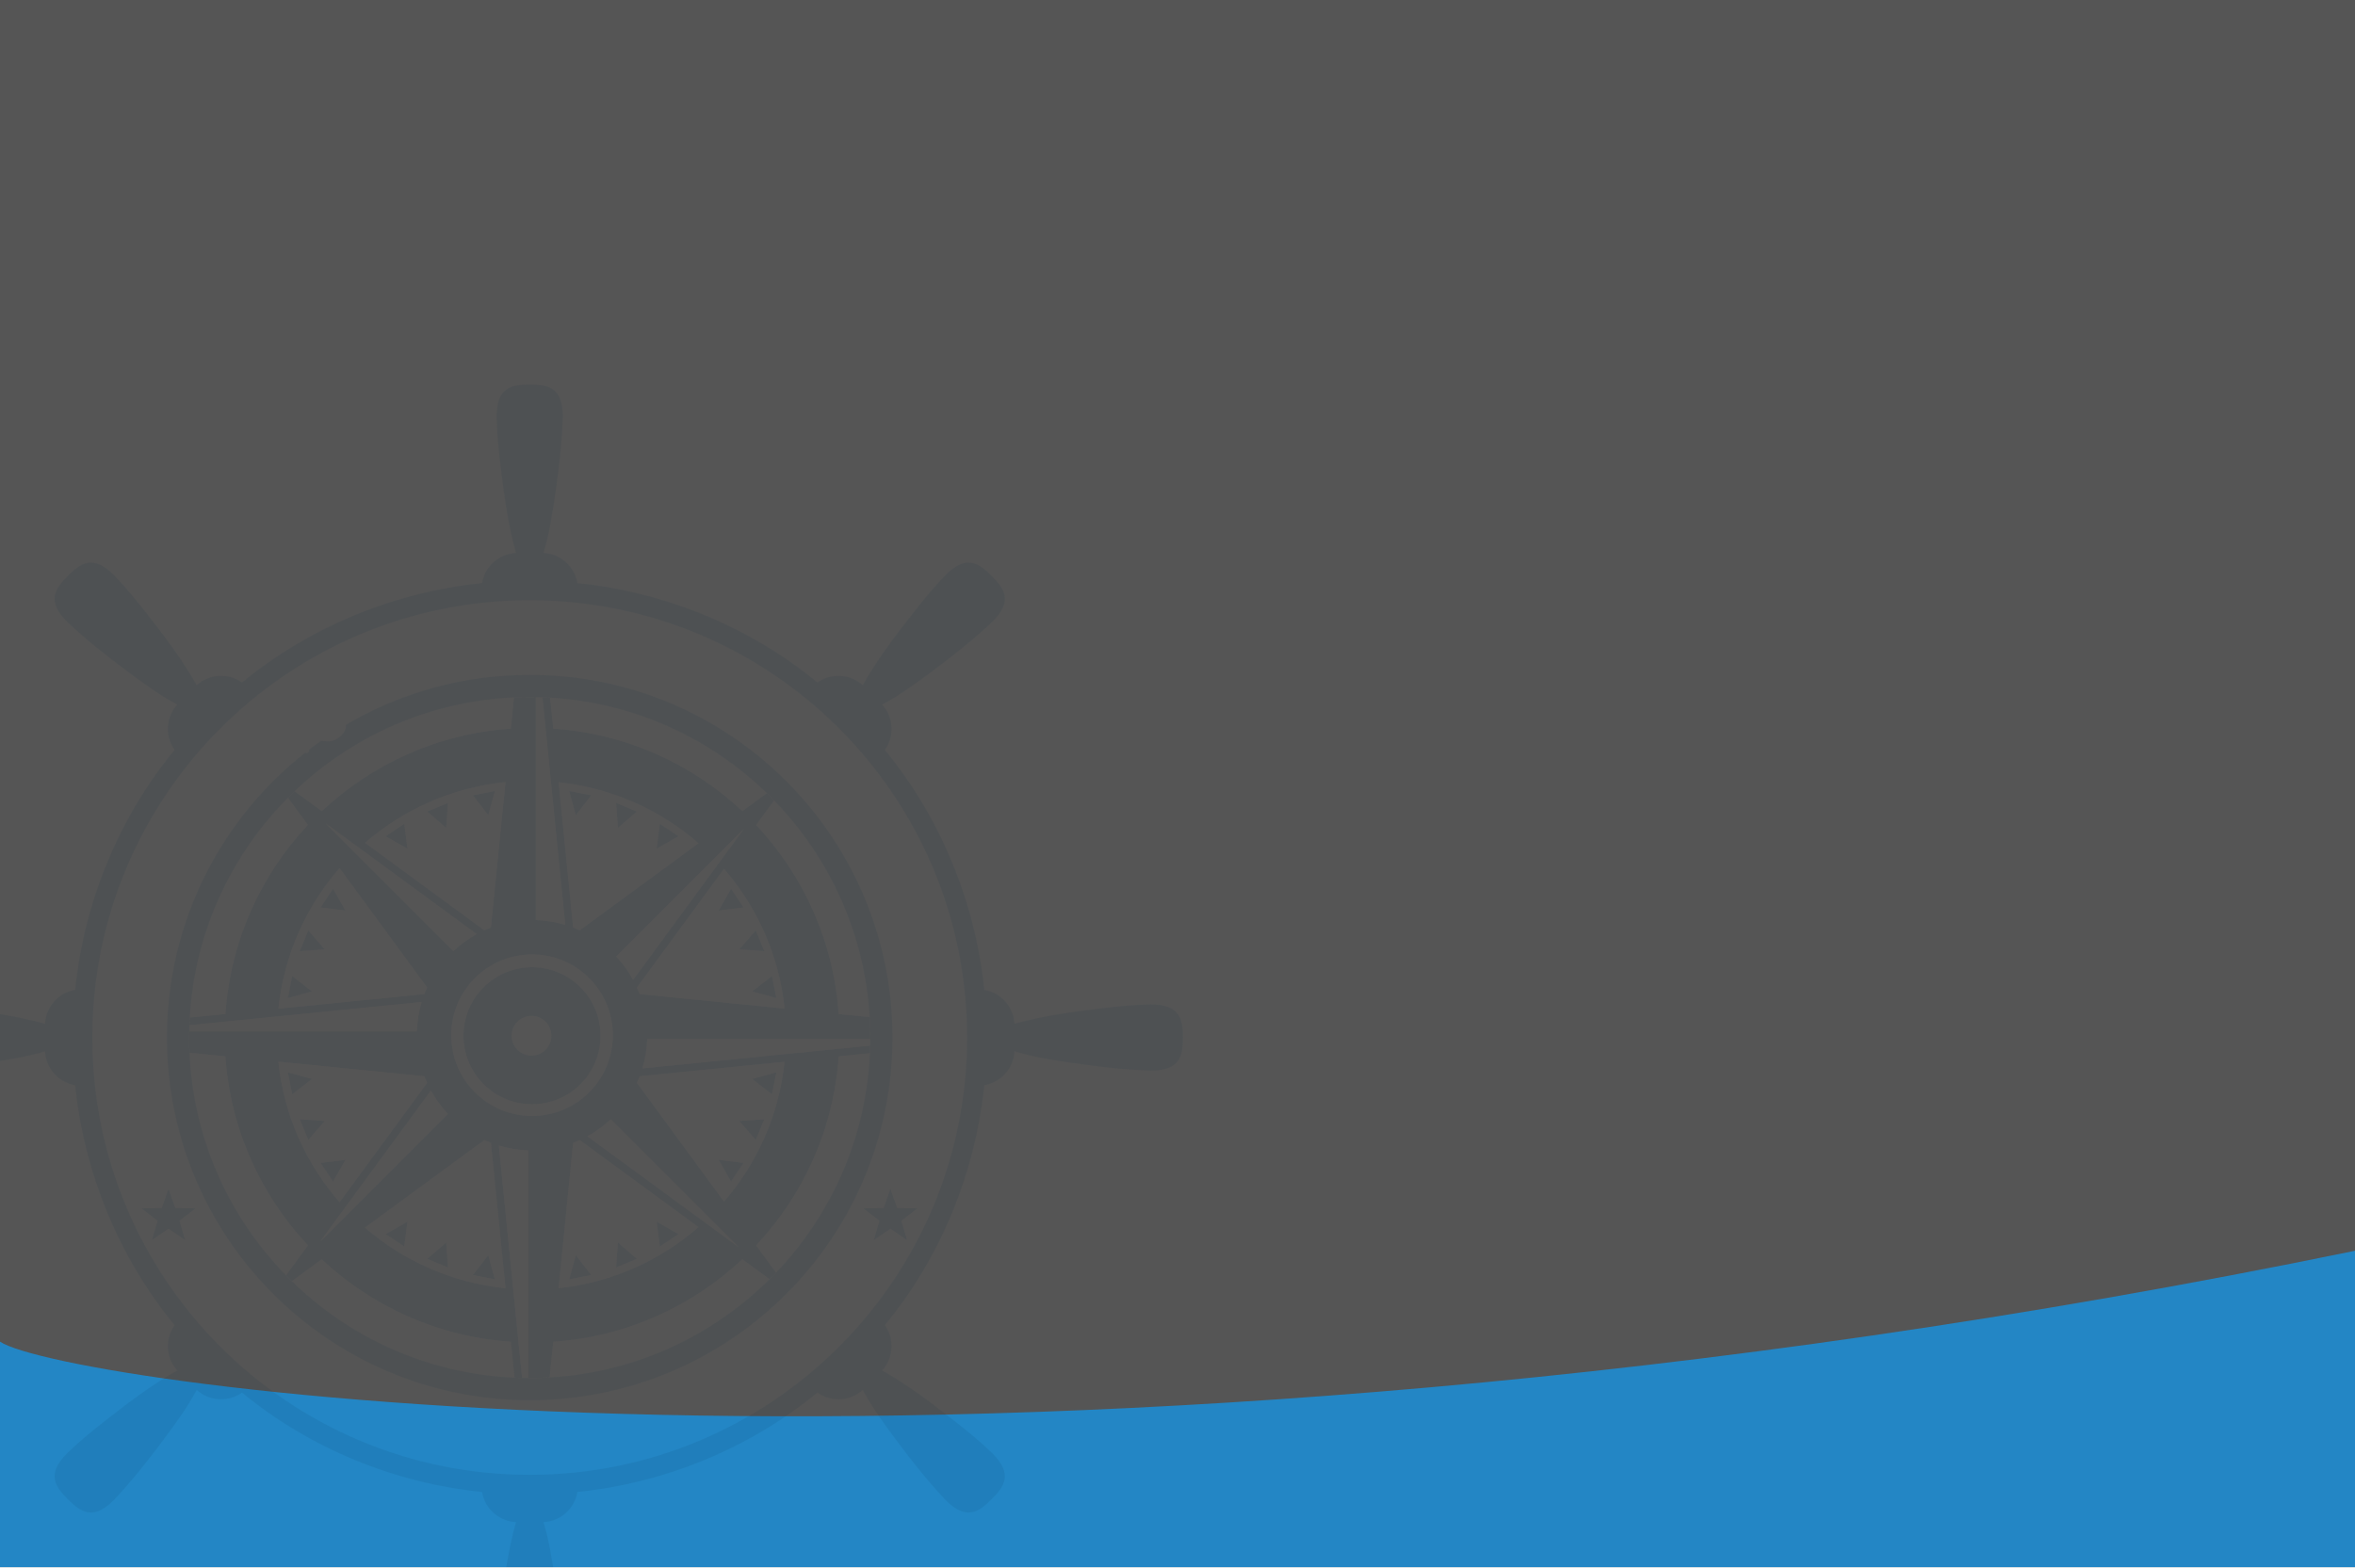
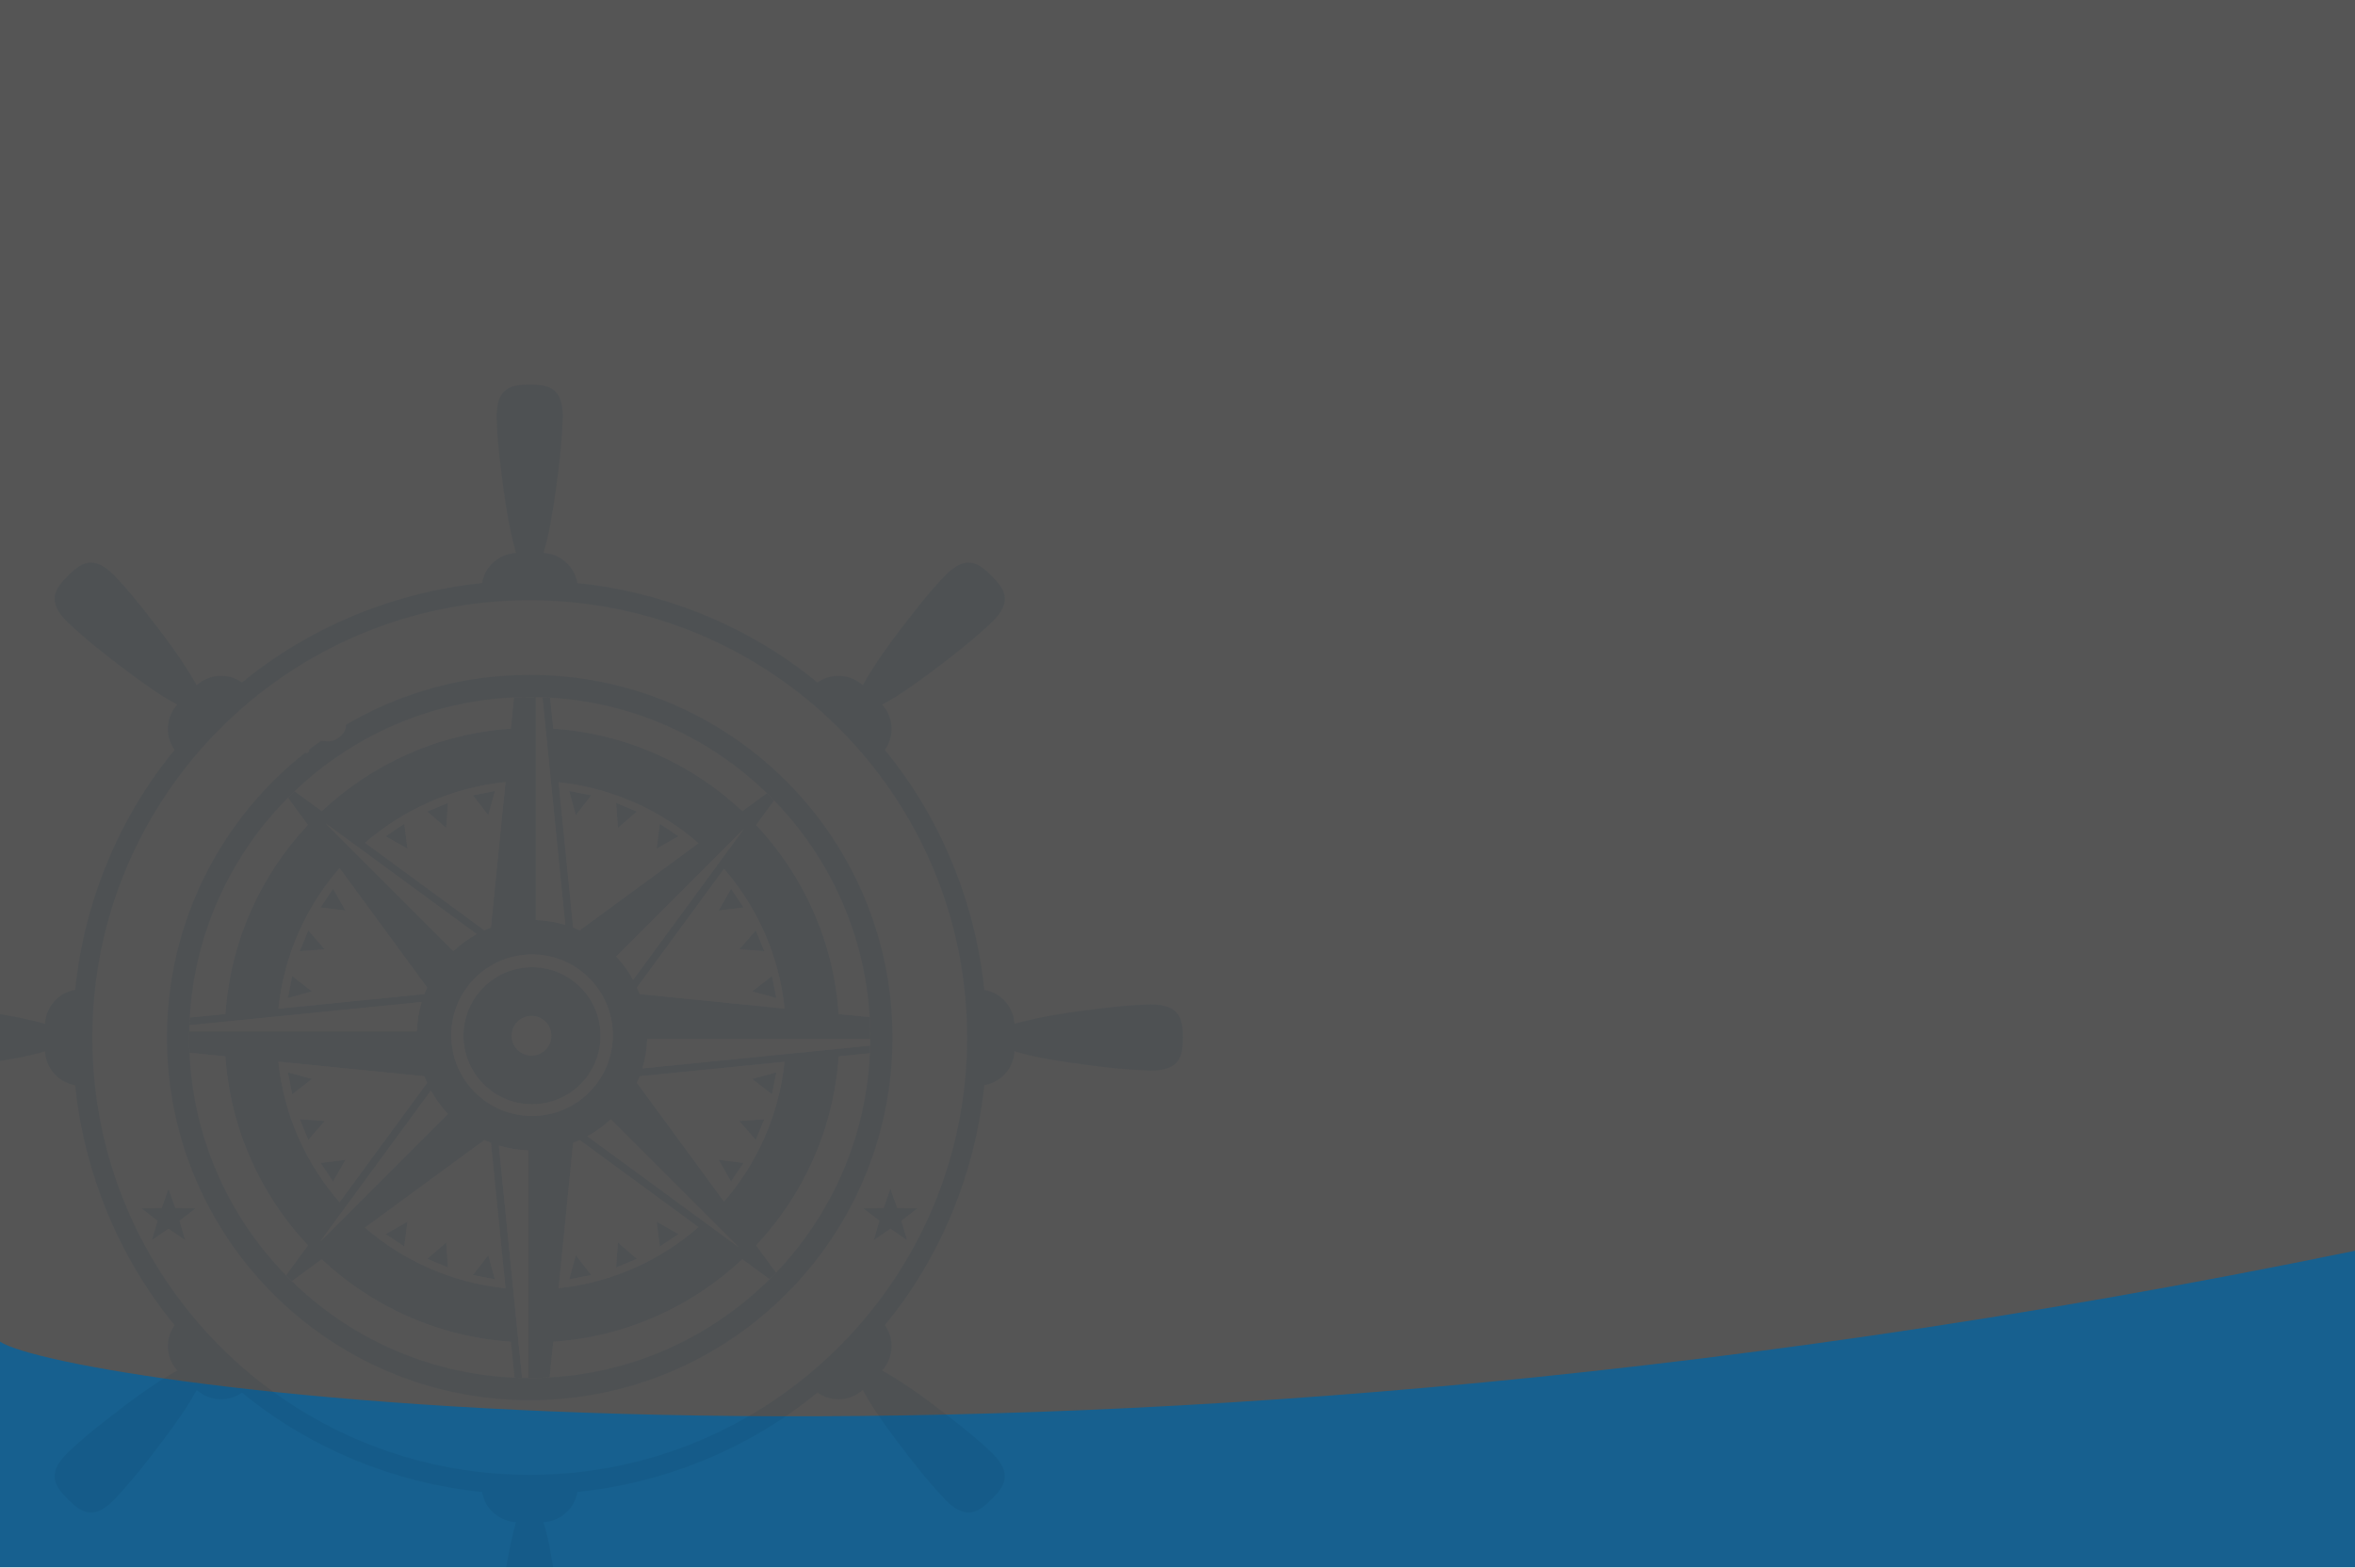
<svg xmlns="http://www.w3.org/2000/svg" width="1280" height="852" viewBox="0 0 1280 852" fill="none">
  <rect width="1280" height="852" fill="#555555" />
-   <path d="M1280 852H0V729.425C34.4 752.472 551.5 829.97 1280 680V852Z" fill="#2386C5" />
+   <path d="M1280 852H0V729.425C34.4 752.472 551.5 829.97 1280 680V852Z" fill="#17608F" />
  <g clip-path="url(#clip0_50_569)">
    <mask id="mask0_50_569" style="mask-type:luminance" maskUnits="userSpaceOnUse" x="309" y="429" width="13" height="15">
      <path d="M312.958 443.287L309.309 429.996L321.401 432.393L312.958 443.287Z" fill="white" />
    </mask>
    <g mask="url(#mask0_50_569)">
      <path d="M312.958 443.287L309.309 429.996L321.401 432.393L312.958 443.287Z" fill="#003049" fill-opacity="0.08" />
    </g>
    <mask id="mask1_50_569" style="mask-type:luminance" maskUnits="userSpaceOnUse" x="334" y="436" width="13" height="15">
      <path d="M335.811 450.22L334.84 436.474L346.223 441.197L335.811 450.22Z" fill="white" />
    </mask>
    <g mask="url(#mask1_50_569)">
      <path d="M335.811 450.22L334.84 436.474L346.223 441.197L335.811 450.22Z" fill="#003049" fill-opacity="0.08" />
    </g>
    <mask id="mask2_50_569" style="mask-type:luminance" maskUnits="userSpaceOnUse" x="356" y="447" width="13" height="15">
      <path d="M356.87 461.48L358.602 447.809L368.855 454.659L356.87 461.48Z" fill="white" />
    </mask>
    <g mask="url(#mask2_50_569)">
      <path d="M356.87 461.48L358.602 447.809L368.855 454.659L356.87 461.48Z" fill="#003049" fill-opacity="0.08" />
    </g>
    <mask id="mask3_50_569" style="mask-type:luminance" maskUnits="userSpaceOnUse" x="390" y="483" width="15" height="13">
      <path d="M390.515 495.123L397.343 483.135L404.179 493.385L390.515 495.123Z" fill="white" />
    </mask>
    <g mask="url(#mask3_50_569)">
      <path d="M390.515 495.123L397.343 483.135L404.179 493.385L390.515 495.123Z" fill="#003049" fill-opacity="0.08" />
    </g>
    <mask id="mask4_50_569" style="mask-type:luminance" maskUnits="userSpaceOnUse" x="401" y="505" width="15" height="13">
      <path d="M415.499 517.15L401.75 516.167L410.776 505.762L415.499 517.15Z" fill="white" />
    </mask>
    <g mask="url(#mask4_50_569)">
      <path d="M415.499 517.15L401.75 516.167L410.776 505.762L415.499 517.15Z" fill="#003049" fill-opacity="0.08" />
    </g>
    <mask id="mask5_50_569" style="mask-type:luminance" maskUnits="userSpaceOnUse" x="408" y="530" width="14" height="13">
      <path d="M421.999 542.676L408.719 539.038L419.597 530.583L421.999 542.676Z" fill="white" />
    </mask>
    <g mask="url(#mask5_50_569)">
      <path d="M421.999 542.676L408.719 539.038L419.597 530.583L421.999 542.676Z" fill="#003049" fill-opacity="0.08" />
    </g>
    <mask id="mask6_50_569" style="mask-type:luminance" maskUnits="userSpaceOnUse" x="408" y="582" width="14" height="14">
      <path d="M419.597 595.026L408.719 586.591L421.999 582.947L419.597 595.026Z" fill="white" />
    </mask>
    <g mask="url(#mask6_50_569)">
      <path d="M419.597 595.026L408.719 586.591L421.999 582.947L419.597 595.026Z" fill="#003049" fill-opacity="0.08" />
    </g>
    <mask id="mask7_50_569" style="mask-type:luminance" maskUnits="userSpaceOnUse" x="401" y="608" width="15" height="12">
      <path d="M410.776 619.85L401.75 609.433L415.499 608.456L410.776 619.85Z" fill="white" />
    </mask>
    <g mask="url(#mask7_50_569)">
      <path d="M410.776 619.85L401.75 609.433L415.499 608.456L410.776 619.85Z" fill="#003049" fill-opacity="0.08" />
    </g>
    <mask id="mask8_50_569" style="mask-type:luminance" maskUnits="userSpaceOnUse" x="390" y="630" width="15" height="13">
      <path d="M397.343 642.482L390.515 630.511L404.179 632.23L397.343 642.482Z" fill="white" />
    </mask>
    <g mask="url(#mask8_50_569)">
      <path d="M397.343 642.482L390.515 630.511L404.179 632.23L397.343 642.482Z" fill="#003049" fill-opacity="0.08" />
    </g>
    <mask id="mask9_50_569" style="mask-type:luminance" maskUnits="userSpaceOnUse" x="356" y="664" width="13" height="14">
      <path d="M358.602 677.797L356.87 664.128L368.855 670.959L358.602 677.797Z" fill="white" />
    </mask>
    <g mask="url(#mask9_50_569)">
      <path d="M358.602 677.797L356.87 664.128L368.855 670.959L358.602 677.797Z" fill="#003049" fill-opacity="0.08" />
    </g>
    <mask id="mask10_50_569" style="mask-type:luminance" maskUnits="userSpaceOnUse" x="334" y="675" width="13" height="15">
      <path d="M334.84 689.135L335.811 675.412L346.223 684.426L334.84 689.135Z" fill="white" />
    </mask>
    <g mask="url(#mask10_50_569)">
      <path d="M334.84 689.135L335.811 675.412L346.223 684.426L334.84 689.135Z" fill="#003049" fill-opacity="0.08" />
    </g>
    <mask id="mask11_50_569" style="mask-type:luminance" maskUnits="userSpaceOnUse" x="309" y="682" width="13" height="14">
      <path d="M309.309 695.61L312.958 682.341L321.401 693.213L309.309 695.61Z" fill="white" />
    </mask>
    <g mask="url(#mask11_50_569)">
      <path d="M309.309 695.61L312.958 682.341L321.401 693.213L309.309 695.61Z" fill="#003049" fill-opacity="0.08" />
    </g>
    <mask id="mask12_50_569" style="mask-type:luminance" maskUnits="userSpaceOnUse" x="256" y="682" width="14" height="14">
      <path d="M269.046 695.61L256.968 693.213L265.403 682.341L269.046 695.61Z" fill="white" />
    </mask>
    <g mask="url(#mask12_50_569)">
      <path d="M269.046 695.61L256.968 693.213L265.403 682.341L269.046 695.61Z" fill="#003049" fill-opacity="0.08" />
    </g>
    <mask id="mask13_50_569" style="mask-type:luminance" maskUnits="userSpaceOnUse" x="232" y="675" width="12" height="15">
      <path d="M243.518 689.135L232.132 684.426L242.541 675.412L243.518 689.135Z" fill="white" />
    </mask>
    <g mask="url(#mask13_50_569)">
      <path d="M243.518 689.135L232.132 684.426L242.541 675.412L243.518 689.135Z" fill="#003049" fill-opacity="0.08" />
    </g>
    <mask id="mask14_50_569" style="mask-type:luminance" maskUnits="userSpaceOnUse" x="209" y="664" width="13" height="14">
      <path d="M219.772 677.797L209.517 670.959L221.491 664.128L219.772 677.797Z" fill="white" />
    </mask>
    <g mask="url(#mask14_50_569)">
      <path d="M219.772 677.797L209.517 670.959L221.491 664.128L219.772 677.797Z" fill="#003049" fill-opacity="0.08" />
    </g>
    <mask id="mask15_50_569" style="mask-type:luminance" maskUnits="userSpaceOnUse" x="174" y="630" width="14" height="13">
      <path d="M181.026 642.482L174.185 632.23L187.851 630.511L181.026 642.482Z" fill="white" />
    </mask>
    <g mask="url(#mask15_50_569)">
      <path d="M181.026 642.482L174.185 632.23L187.851 630.511L181.026 642.482Z" fill="#003049" fill-opacity="0.08" />
    </g>
    <mask id="mask16_50_569" style="mask-type:luminance" maskUnits="userSpaceOnUse" x="162" y="608" width="15" height="12">
      <path d="M167.565 619.85L162.862 608.456L176.59 609.433L167.565 619.85Z" fill="white" />
    </mask>
    <g mask="url(#mask16_50_569)">
      <path d="M167.565 619.85L162.862 608.456L176.59 609.433L167.565 619.85Z" fill="#003049" fill-opacity="0.08" />
    </g>
    <mask id="mask17_50_569" style="mask-type:luminance" maskUnits="userSpaceOnUse" x="156" y="582" width="14" height="14">
      <path d="M158.786 595.026L156.384 582.947L169.664 586.591L158.786 595.026Z" fill="white" />
    </mask>
    <g mask="url(#mask17_50_569)">
      <path d="M158.786 595.026L156.384 582.947L169.664 586.591L158.786 595.026Z" fill="#003049" fill-opacity="0.08" />
    </g>
    <mask id="mask18_50_569" style="mask-type:luminance" maskUnits="userSpaceOnUse" x="156" y="530" width="14" height="13">
      <path d="M156.384 542.676L158.786 530.583L169.664 539.038L156.384 542.676Z" fill="white" />
    </mask>
    <g mask="url(#mask18_50_569)">
      <path d="M156.384 542.676L158.786 530.583L169.664 539.038L156.384 542.676Z" fill="#003049" fill-opacity="0.08" />
    </g>
    <mask id="mask19_50_569" style="mask-type:luminance" maskUnits="userSpaceOnUse" x="162" y="505" width="15" height="13">
      <path d="M162.862 517.156L167.565 505.767L176.59 516.179L162.862 517.156Z" fill="white" />
    </mask>
    <g mask="url(#mask19_50_569)">
      <path d="M162.862 517.156L167.565 505.767L176.59 516.179L162.862 517.156Z" fill="#003049" fill-opacity="0.08" />
    </g>
    <mask id="mask20_50_569" style="mask-type:luminance" maskUnits="userSpaceOnUse" x="174" y="483" width="14" height="13">
      <path d="M187.851 495.123L174.185 493.385L181.026 483.135L187.851 495.123Z" fill="white" />
    </mask>
    <g mask="url(#mask20_50_569)">
      <path d="M187.851 495.123L174.185 493.385L181.026 483.135L187.851 495.123Z" fill="#003049" fill-opacity="0.08" />
    </g>
    <mask id="mask21_50_569" style="mask-type:luminance" maskUnits="userSpaceOnUse" x="209" y="447" width="13" height="15">
      <path d="M221.491 461.48L209.517 454.659L219.772 447.809L221.491 461.48Z" fill="white" />
    </mask>
    <g mask="url(#mask21_50_569)">
      <path d="M221.491 461.48L209.517 454.659L219.772 447.809L221.491 461.48Z" fill="#003049" fill-opacity="0.08" />
    </g>
    <mask id="mask22_50_569" style="mask-type:luminance" maskUnits="userSpaceOnUse" x="232" y="436" width="12" height="15">
      <path d="M242.541 450.22L232.132 441.197L243.518 436.474L242.541 450.22Z" fill="white" />
    </mask>
    <g mask="url(#mask22_50_569)">
      <path d="M242.541 450.22L232.132 441.197L243.518 436.474L242.541 450.22Z" fill="#003049" fill-opacity="0.08" />
    </g>
    <mask id="mask23_50_569" style="mask-type:luminance" maskUnits="userSpaceOnUse" x="256" y="429" width="14" height="15">
      <path d="M265.403 443.287L256.968 432.393L269.046 429.996L265.403 443.287Z" fill="white" />
    </mask>
    <g mask="url(#mask23_50_569)">
      <path d="M265.403 443.287L256.968 432.393L269.046 429.996L265.403 443.287Z" fill="#003049" fill-opacity="0.08" />
    </g>
    <mask id="mask24_50_569" style="mask-type:luminance" maskUnits="userSpaceOnUse" x="102" y="378" width="372" height="372">
      <path d="M287.915 749.198C287.642 749.198 287.361 749.195 287.086 749.195V625.442C281.57 625.258 276.231 624.371 271.167 622.849L283.794 749.153C282.391 749.121 280.98 749.076 279.585 749.013L277.634 729.5C237.971 726.799 202.116 710.276 174.855 684.693L158.647 696.581C157.554 695.513 156.472 694.431 155.407 693.341L167.326 677.088C141.738 649.832 125.195 614.003 122.48 574.348L102.992 572.399C102.87 569.648 102.81 566.87 102.81 564.087C102.81 562.956 102.819 561.832 102.838 560.707H226.543C226.733 555.189 227.622 549.853 229.139 544.783L102.927 557.407C102.978 555.998 103.043 554.598 103.125 553.195L122.494 551.256C125.195 511.598 141.707 475.749 167.292 448.479L156.489 433.736C157.693 432.521 158.914 431.325 160.152 430.144L174.895 440.953C202.156 415.37 237.979 398.819 277.634 396.112L279.327 379.172C282.173 379.044 285.038 378.976 287.915 378.976C289.031 378.976 290.153 378.987 291.266 379.007V500.187C296.801 500.369 302.126 501.263 307.193 502.783L294.822 379.103C296.233 379.155 297.647 379.223 299.048 379.305L300.729 396.112C340.381 398.819 376.236 415.336 403.502 440.93L416.777 431.198C418.134 432.515 419.469 433.85 420.787 435.208L411.031 448.519C436.617 475.786 453.165 511.601 455.875 551.256L472.69 552.94C472.909 556.629 473.02 560.344 473.02 564.087C473.02 564.354 473.02 564.629 473.017 564.896H351.795C351.613 570.417 350.724 575.751 349.21 580.823L472.969 568.443C472.937 569.852 472.889 571.258 472.824 572.658L455.866 574.353C453.16 614.003 436.608 649.818 411.031 677.088L421.857 691.856C420.676 693.094 419.48 694.312 418.265 695.516L403.474 684.67C376.216 710.259 340.381 726.799 300.729 729.505L298.792 748.883C295.194 749.09 291.567 749.198 287.915 749.198ZM263.247 619.873L198.427 667.415C219.321 685.491 245.69 697.388 274.72 700.353L266.817 621.375C265.61 620.915 264.42 620.41 263.247 619.873ZM315.102 619.867C313.943 620.404 312.756 620.904 311.544 621.364L303.646 700.324C332.562 697.246 358.79 685.247 379.581 667.142L315.102 619.867ZM331.989 608.573C328.177 612.134 323.935 615.241 319.314 617.774L401.327 677.908L367.647 644.234L331.989 608.573ZM234.211 592.953L174.085 674.941L243.409 605.616C239.842 601.805 236.752 597.556 234.211 592.953ZM151.334 577.233C154.35 606.309 166.378 632.696 184.562 653.575L232.121 588.738C231.584 587.568 231.087 586.375 230.618 585.16L151.334 577.233ZM426.384 577.293L347.731 585.16C347.271 586.369 346.774 587.551 346.237 588.727L393.52 653.197C411.5 632.392 423.377 606.164 426.384 577.293ZM289.179 518.931C264.936 518.931 245.309 538.589 245.309 562.812C245.309 587.034 264.936 606.681 289.179 606.681C313.395 606.681 333.051 587.034 333.051 562.812C333.051 538.589 313.395 518.931 289.179 518.931ZM184.562 472.02C166.378 492.908 154.398 519.297 151.374 548.373L230.621 540.441C231.087 539.237 231.584 538.044 232.121 536.868L184.562 472.02ZM393.514 472.409L346.237 536.885C346.765 538.055 347.265 539.237 347.719 540.435L426.427 548.311C423.414 519.439 411.511 493.22 393.514 472.409ZM404.255 450.697L334.939 520.007C338.501 523.816 341.605 528.064 344.127 532.668L404.255 450.697ZM177.056 447.712L246.383 517.039C250.191 513.478 254.44 510.382 259.041 507.846L177.056 447.712ZM303.646 425.336L311.544 504.259C312.748 504.719 313.929 505.216 315.096 505.75L379.61 458.447C358.809 440.348 332.568 428.406 303.646 425.336ZM274.726 425.234C245.699 428.184 219.346 440.138 198.452 458.22L263.255 505.75C264.434 505.216 265.612 504.719 266.817 504.254L274.726 425.234Z" fill="white" />
    </mask>
    <g mask="url(#mask24_50_569)">
      <path d="M287.915 749.198C287.642 749.198 287.361 749.195 287.086 749.195V625.442C281.57 625.258 276.231 624.371 271.167 622.849L283.794 749.153C282.391 749.121 280.98 749.076 279.585 749.013L277.634 729.5C237.971 726.799 202.116 710.276 174.855 684.693L158.647 696.581C157.554 695.513 156.472 694.431 155.407 693.341L167.326 677.088C141.738 649.832 125.195 614.003 122.48 574.348L102.992 572.399C102.87 569.648 102.81 566.87 102.81 564.087C102.81 562.956 102.819 561.832 102.838 560.707H226.543C226.733 555.189 227.622 549.853 229.139 544.783L102.927 557.407C102.978 555.998 103.043 554.598 103.125 553.195L122.494 551.256C125.195 511.598 141.707 475.749 167.292 448.479L156.489 433.736C157.693 432.521 158.914 431.325 160.152 430.144L174.895 440.953C202.156 415.37 237.979 398.819 277.634 396.112L279.327 379.172C282.173 379.044 285.038 378.976 287.915 378.976C289.031 378.976 290.153 378.987 291.266 379.007V500.187C296.801 500.369 302.126 501.263 307.193 502.783L294.822 379.103C296.233 379.155 297.647 379.223 299.048 379.305L300.729 396.112C340.381 398.819 376.236 415.336 403.502 440.93L416.777 431.198C418.134 432.515 419.469 433.85 420.787 435.208L411.031 448.519C436.617 475.786 453.165 511.601 455.875 551.256L472.69 552.94C472.909 556.629 473.02 560.344 473.02 564.087C473.02 564.354 473.02 564.629 473.017 564.896H351.795C351.613 570.417 350.724 575.751 349.21 580.823L472.969 568.443C472.937 569.852 472.889 571.258 472.824 572.658L455.866 574.353C453.16 614.003 436.608 649.818 411.031 677.088L421.857 691.856C420.676 693.094 419.48 694.312 418.265 695.516L403.474 684.67C376.216 710.259 340.381 726.799 300.729 729.505L298.792 748.883C295.194 749.09 291.567 749.198 287.915 749.198ZM263.247 619.873L198.427 667.415C219.321 685.491 245.69 697.388 274.72 700.353L266.817 621.375C265.61 620.915 264.42 620.41 263.247 619.873ZM315.102 619.867C313.943 620.404 312.756 620.904 311.544 621.364L303.646 700.324C332.562 697.246 358.79 685.247 379.581 667.142L315.102 619.867ZM331.989 608.573C328.177 612.134 323.935 615.241 319.314 617.774L401.327 677.908L367.647 644.234L331.989 608.573ZM234.211 592.953L174.085 674.941L243.409 605.616C239.842 601.805 236.752 597.556 234.211 592.953ZM151.334 577.233C154.35 606.309 166.378 632.696 184.562 653.575L232.121 588.738C231.584 587.568 231.087 586.375 230.618 585.16L151.334 577.233ZM426.384 577.293L347.731 585.16C347.271 586.369 346.774 587.551 346.237 588.727L393.52 653.197C411.5 632.392 423.377 606.164 426.384 577.293ZM289.179 518.931C264.936 518.931 245.309 538.589 245.309 562.812C245.309 587.034 264.936 606.681 289.179 606.681C313.395 606.681 333.051 587.034 333.051 562.812C333.051 538.589 313.395 518.931 289.179 518.931ZM184.562 472.02C166.378 492.908 154.398 519.297 151.374 548.373L230.621 540.441C231.087 539.237 231.584 538.044 232.121 536.868L184.562 472.02ZM393.514 472.409L346.237 536.885C346.765 538.055 347.265 539.237 347.719 540.435L426.427 548.311C423.414 519.439 411.511 493.22 393.514 472.409ZM404.255 450.697L334.939 520.007C338.501 523.816 341.605 528.064 344.127 532.668L404.255 450.697ZM177.056 447.712L246.383 517.039C250.191 513.478 254.44 510.382 259.041 507.846L177.056 447.712ZM303.646 425.336L311.544 504.259C312.748 504.719 313.929 505.216 315.096 505.75L379.61 458.447C358.809 440.348 332.568 428.406 303.646 425.336ZM274.726 425.234C245.699 428.184 219.346 440.138 198.452 458.22L263.255 505.75C264.434 505.216 265.612 504.719 266.817 504.254L274.726 425.234Z" fill="#003049" fill-opacity="0.08" />
    </g>
    <mask id="mask25_50_569" style="mask-type:luminance" maskUnits="userSpaceOnUse" x="251" y="525" width="76" height="76">
      <path d="M289.179 600.396C268.578 600.396 251.881 583.7 251.881 563.115C251.881 542.514 268.578 525.818 289.179 525.818C309.772 525.818 326.456 542.514 326.456 563.115C326.456 583.7 309.772 600.396 289.179 600.396ZM288.878 552.36C282.951 552.36 278.128 557.18 278.128 563.115C278.128 569.045 282.951 573.859 288.878 573.859C294.816 573.859 299.627 569.045 299.627 563.115C299.627 557.18 294.816 552.36 288.878 552.36Z" fill="white" />
    </mask>
    <g mask="url(#mask25_50_569)">
      <path d="M289.179 600.396C268.578 600.396 251.881 583.7 251.881 563.115C251.881 542.514 268.578 525.818 289.179 525.818C309.772 525.818 326.456 542.514 326.456 563.115C326.456 583.7 309.772 600.396 289.179 600.396ZM288.878 552.36C282.951 552.36 278.128 557.18 278.128 563.115C278.128 569.045 282.951 573.859 288.878 573.859C294.816 573.859 299.627 569.045 299.627 563.115C299.627 557.18 294.816 552.36 288.878 552.36Z" fill="#003049" fill-opacity="0.08" />
    </g>
    <path d="M287.915 919.087C277.984 919.087 269.93 917.7 269.93 901.652C270.057 892.538 271.014 883.376 272.105 874.333C274.002 858.62 276.158 842.816 280.443 827.542C272.309 827.13 265.053 821.641 262.645 813.808C262.338 812.942 262.202 812.039 262.006 811.15C214.575 806.359 168.354 787.498 131.534 757.113C130.83 757.689 130.003 758.101 129.208 758.539C126.385 760.03 123.261 760.757 120.143 760.757C115.326 760.757 110.529 759.019 106.911 755.665C101.995 765.011 95.04 774.426 88.801 782.823C80.403 794.138 71.582 805.22 61.934 815.498C57.013 820.422 52.968 822.322 49.396 822.322C44.73 822.322 40.867 819.087 36.891 815.111C29.865 808.088 25.162 801.414 36.505 790.071C43.037 783.715 50.194 777.902 57.356 772.29C69.807 762.52 82.513 752.864 96.344 745.091C90.874 739.056 89.638 730.045 93.47 722.8C93.862 721.979 94.401 721.23 94.887 720.471C64.53 683.56 45.673 637.489 40.847 589.996C39.947 589.908 39.061 589.613 38.198 589.357C30.439 586.969 24.77 579.678 24.461 571.559C14.373 574.703 2.797 576.435 -7.552 577.96C-21.49 580.022 -35.562 581.627 -49.654 582.07C-65.7 582.07 -67.086 574.021 -67.086 564.087C-67.086 554.152 -65.7 546.104 -49.654 546.104C-40.544 546.232 -31.371 547.186 -22.337 548.279C-6.62 550.176 9.193 552.326 24.461 556.615C24.87 548.472 30.362 541.228 38.198 538.814C39.053 538.51 39.967 538.365 40.847 538.177C45.647 490.747 64.502 444.528 94.887 407.705C94.313 406.998 93.901 406.174 93.47 405.379C89.67 398.202 90.814 389.043 96.344 383.082C86.989 378.166 77.577 371.205 69.185 364.977C57.865 356.579 46.78 347.758 36.505 338.102C25.162 326.765 29.865 320.085 36.891 313.062C40.864 309.086 44.73 305.851 49.396 305.851C52.968 305.851 57.013 307.751 61.934 312.676C68.282 319.208 74.098 326.364 79.718 333.527C89.485 345.977 99.141 358.686 106.911 372.509C110.595 369.183 115.38 367.422 120.197 367.422C123.281 367.422 126.379 368.144 129.211 369.64C130.032 370.029 130.778 370.566 131.534 371.06C168.44 340.704 214.516 321.843 262.006 317.024C262.094 316.121 262.389 315.237 262.645 314.365C265.053 306.533 272.309 301.043 280.443 300.631C276.158 285.361 274.002 269.553 272.105 253.834C271.014 244.803 270.057 235.629 269.93 226.521C269.93 210.473 277.984 209.087 287.915 209.087C297.846 209.087 305.895 210.473 305.895 226.521C305.455 240.605 303.853 254.683 301.788 268.622C300.252 278.968 298.528 290.549 295.384 300.631C303.507 300.944 310.797 306.607 313.188 314.365C313.489 315.226 313.637 316.135 313.822 317.024C361.258 321.82 407.47 340.675 444.296 371.06C445.001 370.484 445.827 370.069 446.622 369.64C449.451 368.144 452.552 367.422 455.636 367.422C460.453 367.422 465.238 369.183 468.919 372.509C476.689 358.686 486.345 345.977 496.112 333.527C501.729 326.364 507.546 319.208 513.899 312.676C518.818 307.751 522.862 305.851 526.434 305.851C531.098 305.851 534.963 309.086 538.936 313.062C545.965 320.085 550.671 326.765 539.328 338.102C529.05 347.758 517.963 356.579 506.645 364.977C498.253 371.205 488.838 378.166 479.484 383.082C485.016 389.043 486.161 398.202 482.363 405.373C481.966 406.2 481.432 406.949 480.935 407.705C511.297 444.614 530.155 490.69 534.98 538.177C535.883 538.265 536.758 538.561 537.632 538.814C545.468 541.228 550.958 548.472 551.369 556.615C566.637 552.326 582.445 550.176 598.164 548.279C607.204 547.186 616.374 546.232 625.482 546.104C641.528 546.104 642.914 554.152 642.914 564.087C642.914 574.021 641.528 582.07 625.482 582.07C611.398 581.627 597.323 580.022 583.376 577.96C573.033 576.435 561.449 574.703 551.369 571.559C551.06 579.678 545.391 586.969 537.632 589.357C536.777 589.664 535.863 589.809 534.98 589.996C530.177 637.427 511.328 683.645 480.935 720.471C481.514 721.173 481.929 722.002 482.363 722.8C486.192 730.045 484.953 739.056 479.484 745.091C493.314 752.864 506.02 762.52 518.474 772.29C525.631 777.902 532.793 783.715 539.328 790.071C550.671 801.414 545.965 808.088 538.936 815.111C534.963 819.087 531.098 822.322 526.434 822.322C522.862 822.322 518.818 820.422 513.899 815.498C504.246 805.22 495.427 794.138 487.027 782.823C480.793 774.426 473.832 765.011 468.919 755.665C465.301 759.019 460.504 760.757 455.687 760.757C452.569 760.757 449.442 760.03 446.622 758.539C445.798 758.144 445.049 757.601 444.296 757.113C407.382 787.47 361.312 806.33 313.822 811.15C313.733 812.056 313.441 812.936 313.188 813.808C310.797 821.567 303.507 827.235 295.384 827.542C298.528 837.624 300.252 849.208 301.788 859.552C303.853 873.49 305.455 887.563 305.895 901.652C305.895 917.7 297.846 919.087 287.915 919.087ZM287.915 326.353C156.614 326.353 50.18 432.788 50.18 564.087C50.18 695.391 156.614 801.826 287.915 801.826C419.216 801.826 525.651 695.391 525.651 564.087C525.651 432.788 419.216 326.353 287.915 326.353ZM287.915 761.257C179.021 761.257 90.743 672.984 90.743 564.087C90.743 501.254 120.131 445.287 165.918 409.179C166.077 409.292 166.261 409.372 166.463 409.417C166.551 409.434 166.639 409.443 166.721 409.443C166.98 409.443 167.216 409.363 167.429 409.202C167.784 408.943 168.045 408.341 168.212 407.395C170.297 405.802 172.41 404.249 174.557 402.738C174.912 402.763 175.29 402.797 175.693 402.846C176.605 402.956 177.442 403.01 178.201 403.01C178.996 403.01 179.706 402.951 180.328 402.829C181.552 402.584 182.87 401.957 184.27 400.92C186.283 399.429 187.504 397.668 187.916 395.655C188.03 395.109 188.087 394.561 188.089 394.013C217.373 376.789 251.486 366.911 287.915 366.911C396.809 366.911 485.087 455.195 485.087 564.087C485.087 672.984 396.809 761.257 287.915 761.257ZM287.086 749.195C287.361 749.195 287.642 749.198 287.915 749.198C291.567 749.198 295.194 749.09 298.792 748.883C345.306 746.187 387.212 726.316 418.265 695.516C419.48 694.312 420.676 693.094 421.858 691.855C451.717 660.556 470.722 618.813 472.824 572.658C472.889 571.258 472.938 569.852 472.969 568.443C472.997 567.265 473.011 566.08 473.017 564.896C473.02 564.629 473.02 564.354 473.02 564.087C473.02 560.344 472.909 556.629 472.69 552.94C469.975 507.267 450.698 466.044 420.787 435.207C419.469 433.85 418.134 432.515 416.777 431.197C385.937 401.287 344.723 382.014 299.048 379.305C297.648 379.223 296.233 379.154 294.822 379.103C293.635 379.061 292.459 379.027 291.266 379.007C290.153 378.987 289.031 378.975 287.915 378.975C285.038 378.975 282.173 379.044 279.327 379.171C233.183 381.279 191.446 400.284 160.152 430.144C158.914 431.325 157.693 432.521 156.489 433.736C125.695 464.786 105.824 506.687 103.126 553.195C103.043 554.598 102.978 555.998 102.927 557.407C102.89 558.503 102.859 559.608 102.839 560.707C102.819 561.832 102.81 562.956 102.81 564.087C102.81 566.87 102.87 569.647 102.992 572.399C105.068 619.393 124.664 661.825 155.407 693.341C156.472 694.431 157.554 695.513 158.647 696.581C190.16 727.333 232.589 746.934 279.586 749.013C280.98 749.076 282.391 749.121 283.794 749.152C284.893 749.175 285.984 749.189 287.086 749.195Z" fill="#003049" fill-opacity="0.08" />
    <mask id="mask26_50_569" style="mask-type:luminance" maskUnits="userSpaceOnUse" x="76" y="646" width="31" height="29">
      <path d="M100.748 674.375L91.587 668.09L82.433 674.375L85.577 663.714L76.77 656.952L87.875 656.648L91.587 646.185L95.307 656.648L106.406 656.952L97.605 663.714L100.748 674.375Z" fill="white" />
    </mask>
    <g mask="url(#mask26_50_569)">
      <path d="M100.748 674.375L91.587 668.09L82.433 674.375L85.577 663.714L76.77 656.952L87.875 656.648L91.587 646.185L95.307 656.648L106.406 656.952L97.605 663.714L100.748 674.375Z" fill="#003049" fill-opacity="0.08" />
    </g>
    <mask id="mask27_50_569" style="mask-type:luminance" maskUnits="userSpaceOnUse" x="469" y="646" width="30" height="29">
      <path d="M493.11 674.375L483.954 668.09L474.792 674.375L477.93 663.714L469.135 656.952L480.233 656.648L483.954 646.185L487.668 656.648L498.776 656.952L489.966 663.714L493.11 674.375Z" fill="white" />
    </mask>
    <g mask="url(#mask27_50_569)">
      <path d="M493.11 674.375L483.954 668.09L474.792 674.375L477.93 663.714L469.135 656.952L480.233 656.648L483.954 646.185L487.668 656.648L498.776 656.952L489.966 663.714L493.11 674.375Z" fill="#003049" fill-opacity="0.08" />
    </g>
  </g>
  <defs>
    <clipPath id="clip0_50_569">
      <rect width="710" height="710" fill="white" transform="translate(0 142)" />
    </clipPath>
  </defs>
</svg>
